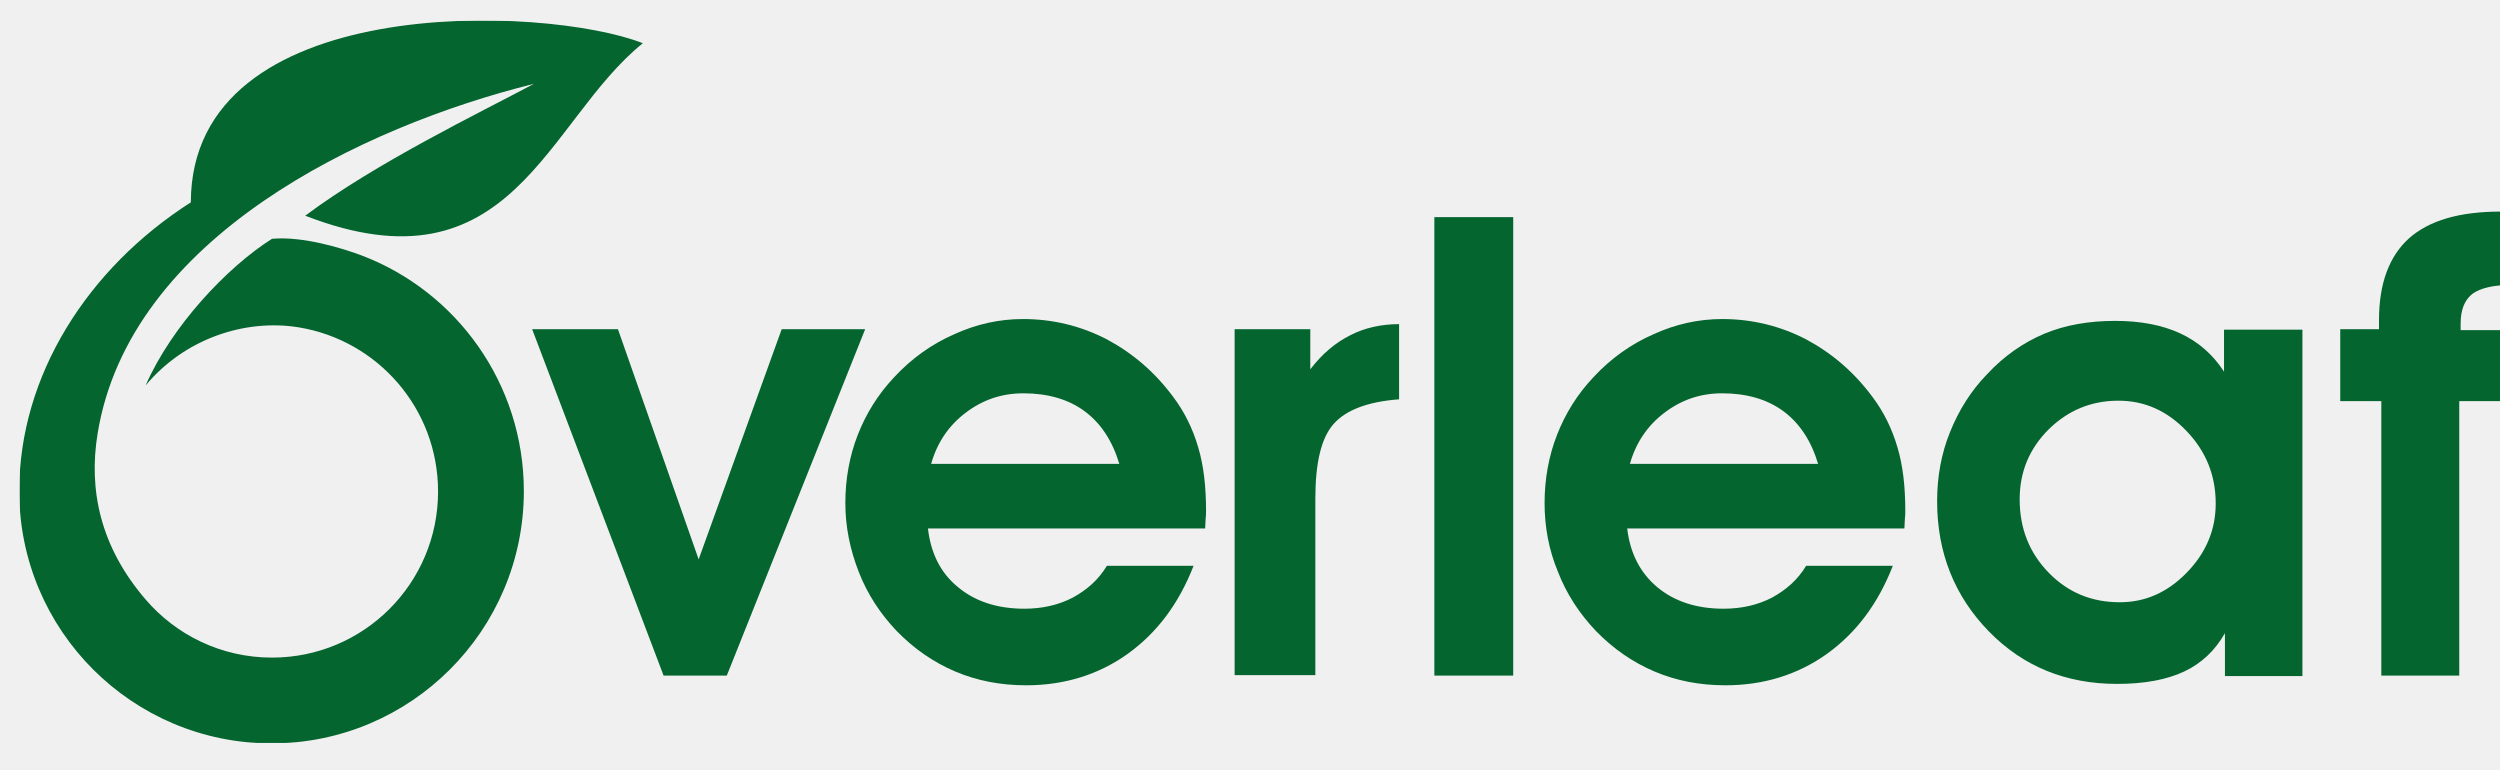
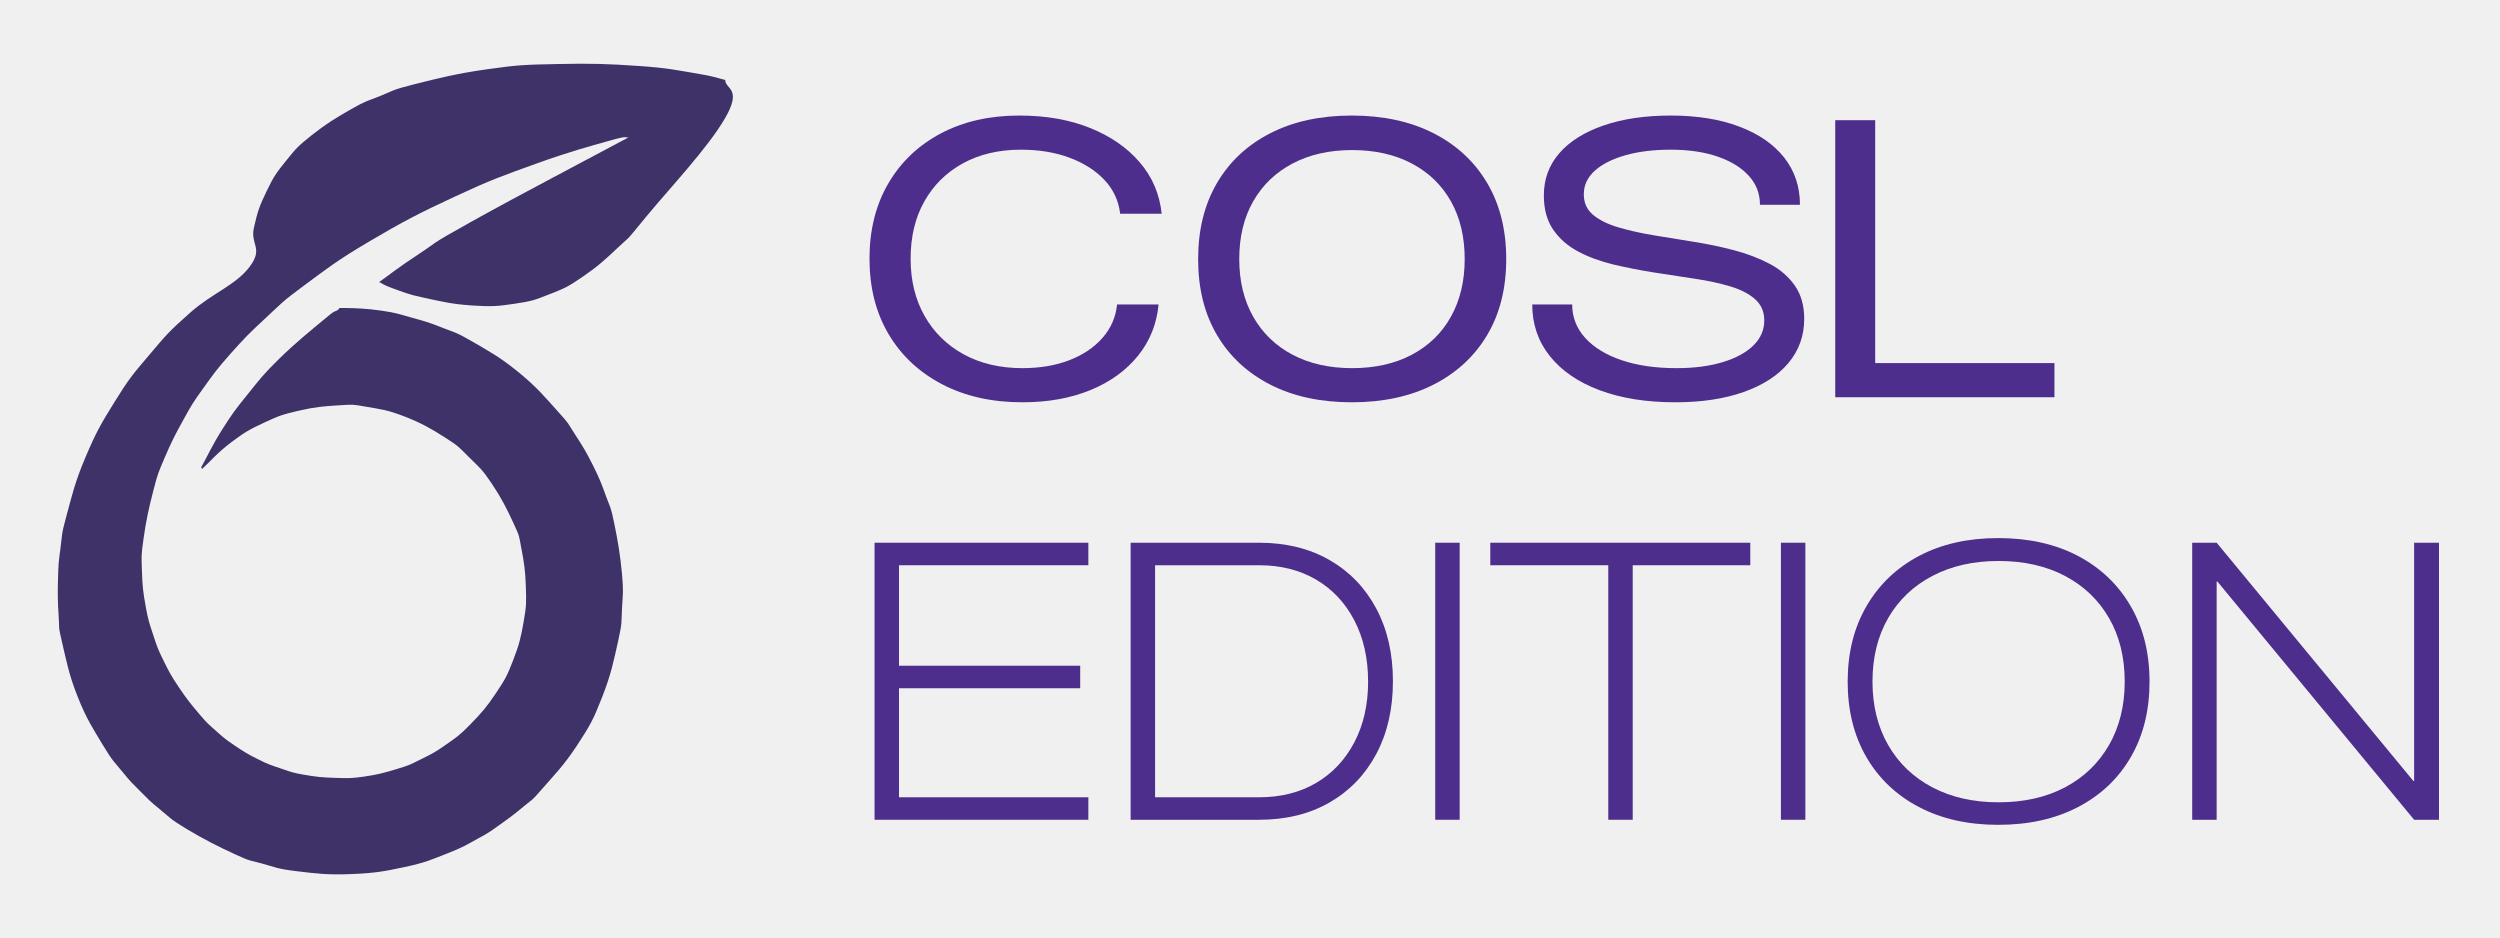
- <svg xmlns="http://www.w3.org/2000/svg" width="130" height="40" viewBox="0 0 130 40" fill="none">
-   <g clip-path="url(#clip0_382_3973)">
-     <mask id="mask0_382_3973" style="mask-type:alpha" maskUnits="userSpaceOnUse" x="1" y="1" width="72" height="38">
-       <path d="M72.763 38.633H1.023V1.072H72.763V38.633Z" fill="white" />
-     </mask>
-     <g mask="url(#mask0_382_3973)">
-       <path d="M48.251 27.456C48.395 28.751 48.898 29.782 49.81 30.526C50.697 31.269 51.849 31.653 53.264 31.653C54.199 31.653 55.039 31.461 55.782 31.077C56.526 30.67 57.126 30.142 57.557 29.422H62.066C61.299 31.389 60.172 32.9 58.636 34.004C57.126 35.083 55.351 35.635 53.36 35.635C52.017 35.635 50.793 35.395 49.666 34.915C48.539 34.435 47.531 33.74 46.62 32.804C45.78 31.917 45.109 30.909 44.653 29.734C44.197 28.559 43.958 27.384 43.958 26.16C43.958 24.913 44.173 23.714 44.605 22.61C45.037 21.507 45.66 20.5 46.5 19.612C47.411 18.629 48.467 17.885 49.618 17.382C50.769 16.854 51.969 16.59 53.192 16.59C54.751 16.59 56.214 16.95 57.557 17.646C58.9 18.365 60.052 19.349 61.011 20.644C61.587 21.411 62.019 22.275 62.306 23.258C62.594 24.218 62.714 25.321 62.714 26.568C62.714 26.664 62.714 26.808 62.69 27.024C62.69 27.24 62.666 27.384 62.666 27.48H48.251V27.456ZM58.205 24.122C57.845 22.922 57.245 22.011 56.406 21.387C55.566 20.764 54.487 20.452 53.216 20.452C52.089 20.452 51.105 20.788 50.218 21.459C49.33 22.131 48.731 23.018 48.419 24.122H58.205ZM72.764 20.764C71.133 20.884 70.005 21.315 69.358 22.035C68.71 22.754 68.398 24.05 68.398 25.921V35.107H64.201V17.118H68.135V19.205C68.758 18.389 69.454 17.814 70.221 17.43C70.965 17.046 71.828 16.854 72.764 16.854V20.764ZM33.428 2.247C28.343 0.256 9.947 -0.463 9.923 10.522C4.55 13.952 1 19.54 1 25.537C1 32.78 6.876 38.657 14.12 38.657C21.363 38.657 27.24 32.78 27.24 25.537C27.24 19.948 23.738 15.151 18.797 13.28C17.838 12.921 15.775 12.273 14.144 12.417C11.793 13.904 8.915 16.974 7.572 20.044C9.587 17.622 12.729 16.566 15.535 17.022C19.637 17.694 22.779 21.243 22.779 25.561C22.779 30.334 18.917 34.195 14.144 34.195C11.505 34.195 9.155 33.02 7.572 31.173C5.197 28.415 4.598 25.441 5.077 22.539C6.732 12.369 18.797 6.588 27.767 4.358C24.841 5.917 19.565 8.459 15.871 11.217C26.64 15.391 28.391 6.301 33.428 2.247ZM37.793 35.131H34.507L27.672 17.118H32.133L36.33 29.087L40.648 17.118H44.989L37.793 35.131Z" fill="#04652F" />
+ <svg xmlns="http://www.w3.org/2000/svg" width="160" height="60" viewBox="174 536 1136 424" preserveAspectRatio="xMidYMid meet">
+   <path d="M 427.69 564.09 C 442.75 563.76 450.27 564.02 464.06 564.96 C 477.85 565.89 481.69 566.96 490.37 568.36 C 499.06 569.76 500.24 570.58 503.53 571.32 C 503.53 575.64 511.41 574.95 503.53 588.60 C 495.65 602.24 478.34 620.50 467.72 633.35 C 457.11 646.21 461.69 640.99 455.29 647.04 C 448.89 653.09 445.57 656.10 438.62 660.86 C 431.68 665.62 430.46 666.01 423.71 668.68 C 416.96 671.36 415.64 671.88 407.92 673.01 C 400.20 674.14 397.69 674.42 388.62 673.82 C 379.55 673.23 374.61 672.01 366.70 670.31 C 358.78 668.61 357.15 667.66 352.66 666.09 C 348.17 664.52 347.89 663.90 346.29 663.16 C 350.74 660.03 354.75 656.70 364.06 650.61 C 373.38 644.52 367.59 647.20 388.62 635.49 C 409.66 623.78 441.91 606.92 459.67 597.40 C 457.48 597.79 460.16 596.31 450.90 598.95 C 441.64 601.59 433.01 603.81 417.57 609.39 C 402.13 614.97 397.33 616.58 380.73 624.31 C 364.13 632.04 357.19 635.65 342.14 644.52 C 327.08 653.39 322.73 656.94 312.31 664.63 C 301.89 672.31 302.13 672.64 294.77 679.46 C 287.41 686.27 285.11 688.58 278.86 695.61 C 272.61 702.63 271.08 704.83 266.38 711.39 C 261.68 717.95 261.36 718.47 257.51 725.42 C 253.65 732.36 251.88 735.82 248.84 742.95 C 245.81 750.09 245.82 749.76 243.70 757.86 C 241.59 765.96 240.36 771.68 239.22 779.78 C 238.07 787.88 238.28 787.93 238.50 794.68 C 238.71 801.43 239.05 804.10 240.18 810.46 C 241.31 816.83 241.87 818.22 243.65 823.62 C 245.42 829.02 245.67 829.81 248.23 835.01 C 250.78 840.22 251.65 841.89 255.26 847.29 C 258.88 852.69 260.98 855.24 264.65 859.56 C 268.33 863.89 268.51 863.87 271.96 866.95 C 275.42 870.04 276.12 870.72 280.37 873.59 C 284.61 876.47 286.55 877.67 291.26 880.02 C 295.97 882.37 297.16 882.71 301.79 884.26 C 306.42 885.82 306.91 886.15 312.31 887.07 C 317.72 887.99 320.36 888.29 326.35 888.46 C 332.33 888.64 333.33 888.76 339.50 887.87 C 345.68 886.98 348.82 886.11 354.42 884.41 C 360.01 882.72 360.12 882.56 364.94 880.18 C 369.76 877.80 371.31 877.12 376.33 873.59 C 381.35 870.06 382.67 869.34 387.75 864.13 C 392.82 858.92 395.12 856.33 399.39 849.92 C 403.66 843.51 404.41 842.15 407.17 835.01 C 409.93 827.88 410.68 824.81 411.95 817.48 C 413.22 810.15 413.18 809.03 412.95 801.70 C 412.72 794.37 412.14 790.53 410.90 784.16 C 409.67 777.80 410.31 779.25 407.34 772.76 C 404.36 766.27 401.80 761.21 397.40 754.66 C 392.99 748.10 391.95 747.52 387.32 742.95 C 382.69 738.38 382.81 737.99 376.34 733.88 C 369.88 729.78 365.84 727.40 357.92 724.30 C 350.01 721.21 346.94 720.95 340.38 719.82 C 333.82 718.69 334.86 718.77 328.10 719.17 C 321.35 719.57 317.21 719.90 309.68 721.64 C 302.16 723.39 300.62 723.96 293.89 727.11 C 287.17 730.25 285.29 731.32 279.12 735.94 C 272.94 740.56 269.15 745.06 265.82 748.10 C 265.73 747.91 265.54 747.53 265.44 747.34 C 267.88 742.95 270.53 737.13 275.20 729.80 C 279.87 722.47 281.00 721.02 286.66 714.02 C 292.32 707.02 293.34 705.40 300.91 697.98 C 308.48 690.57 315.29 685.14 321.08 680.30 C 326.87 675.47 325.10 677.18 327.22 676.01 C 329.35 674.83 326.29 674.93 330.73 674.96 C 335.17 675.00 340.64 675.18 347.40 676.17 C 354.15 677.15 355.45 677.76 361.43 679.43 C 367.42 681.10 368.61 681.39 374.59 683.75 C 380.57 686.12 380.91 685.70 388.62 690.20 C 396.34 694.69 401.13 697.21 409.68 704.18 C 418.22 711.16 421.81 715.70 427.45 721.91 C 433.09 728.12 431.80 727.03 435.32 732.43 C 438.84 737.83 440.35 740.29 443.44 746.46 C 446.53 752.63 447.26 754.70 449.38 760.49 C 451.51 766.27 451.51 765.05 453.10 772.76 C 454.69 780.48 455.83 787.07 456.61 795.56 C 457.39 804.05 457.02 804.59 456.64 811.34 C 456.26 818.09 456.87 817.37 454.89 826.25 C 452.91 835.12 451.74 841.26 447.65 851.67 C 443.56 862.09 442.32 864.36 436.29 873.59 C 430.25 882.82 425.48 887.57 420.20 893.63 C 414.93 899.70 416.55 897.58 412.31 901.16 C 408.06 904.73 405.54 906.63 400.90 909.90 C 396.27 913.17 396.47 913.16 391.26 916.00 C 386.05 918.84 384.55 919.96 377.22 922.81 C 369.89 925.66 367.57 926.90 357.92 928.97 C 348.28 931.03 344.17 931.77 333.36 932.19 C 322.56 932.61 317.68 931.93 308.80 930.87 C 299.93 929.82 299.19 929.08 293.02 927.38 C 286.84 925.68 288.26 926.61 280.74 923.16 C 273.21 919.71 266.33 916.21 258.81 911.70 C 251.28 907.19 251.16 906.43 246.53 902.66 C 241.89 898.90 241.44 898.27 237.75 894.57 C 234.07 890.88 233.50 890.48 229.76 885.87 C 226.03 881.25 225.27 881.12 220.77 873.59 C 216.27 866.07 213.40 861.90 209.32 851.67 C 205.25 841.45 204.17 835.22 202.26 827.12 C 200.35 819.02 201.07 821.21 200.65 814.85 C 200.23 808.48 200.17 804.94 200.35 798.19 C 200.53 791.44 200.61 790.53 201.47 784.16 C 202.32 777.80 201.75 778.32 204.23 769.26 C 206.72 760.19 207.95 754.33 212.77 742.95 C 217.58 731.57 219.76 727.75 226.12 717.53 C 232.47 707.30 234.07 705.41 241.65 696.48 C 249.23 687.56 250.48 685.82 260.56 676.95 C 270.64 668.08 281.15 664.58 287.48 656.15 C 293.81 647.72 287.67 646.14 289.35 638.62 C 291.02 631.09 291.86 628.71 295.11 621.96 C 298.35 615.20 299.53 613.57 304.08 607.93 C 308.64 602.28 309.38 601.41 315.82 596.30 C 322.26 591.20 326.61 588.59 333.36 584.72 C 340.12 580.85 340.15 581.23 346.52 578.72 C 352.89 576.20 351.50 575.98 362.31 573.27 C 373.12 570.57 381.26 568.45 395.64 566.43 C 410.03 564.41 412.64 564.41 427.69 564.09 Z" fill="#3f3269" fill-rule="evenodd" />
+   <g fill="#4e2e8d" fill-opacity="1">
+     <g transform="translate(560.8155, 715.5042)">
+       <g>
+         <path d="M 139.641 -42.141 C 138.816 -33.328 135.703 -25.566 130.297 -18.859 C 124.891 -12.16 117.688 -6.957 108.688 -3.25 C 99.695 0.445 89.383 2.297 77.75 2.297 C 63.883 2.297 51.719 -0.438 41.25 -5.906 C 30.789 -11.375 22.68 -18.984 16.922 -28.734 C 11.16 -38.492 8.281 -49.895 8.281 -62.938 C 8.281 -75.988 11.129 -87.391 16.828 -97.141 C 22.535 -106.898 30.5 -114.484 40.719 -119.891 C 50.945 -125.297 62.82 -128 76.344 -128 C 88.445 -128 99.172 -126.117 108.516 -122.359 C 117.859 -118.598 125.379 -113.395 131.078 -106.75 C 136.785 -100.113 140.109 -92.328 141.047 -83.391 L 122.188 -83.391 C 121.477 -89.273 119.125 -94.359 115.125 -98.641 C 111.133 -102.93 105.875 -106.312 99.344 -108.781 C 92.82 -111.25 85.391 -112.484 77.047 -112.484 C 67.055 -112.484 58.301 -110.426 50.781 -106.312 C 43.258 -102.195 37.41 -96.438 33.234 -89.031 C 29.055 -81.633 26.969 -72.938 26.969 -62.938 C 26.969 -53.07 29.082 -44.406 33.312 -36.938 C 37.551 -29.469 43.488 -23.645 51.125 -19.469 C 58.77 -15.301 67.645 -13.219 77.75 -13.219 C 85.75 -13.219 92.863 -14.422 99.094 -16.828 C 105.32 -19.242 110.344 -22.625 114.156 -26.969 C 117.977 -31.32 120.188 -36.379 120.781 -42.141 Z M 139.641 -42.141 " />
+       </g>
    </g>
-     <path d="M84.612 27.456C84.756 28.751 85.283 29.782 86.171 30.526C87.058 31.269 88.21 31.653 89.625 31.653C90.56 31.653 91.4 31.461 92.143 31.077C92.887 30.67 93.486 30.142 93.918 29.422H98.427C97.66 31.389 96.532 32.9 94.997 34.004C93.486 35.083 91.711 35.635 89.721 35.635C88.377 35.635 87.154 35.395 86.027 34.915C84.9 34.435 83.892 33.74 82.981 32.804C82.141 31.917 81.47 30.91 81.014 29.734C80.534 28.583 80.318 27.384 80.318 26.16C80.318 24.913 80.534 23.714 80.966 22.611C81.398 21.507 82.021 20.5 82.861 19.612C83.772 18.629 84.828 17.886 85.979 17.382C87.13 16.854 88.329 16.59 89.553 16.59C91.112 16.59 92.575 16.95 93.918 17.646C95.261 18.365 96.412 19.349 97.372 20.644C97.948 21.411 98.379 22.275 98.667 23.258C98.955 24.218 99.075 25.321 99.075 26.568C99.075 26.664 99.075 26.808 99.051 27.024C99.051 27.24 99.027 27.384 99.027 27.48H84.612V27.456ZM94.542 24.122C94.182 22.922 93.582 22.011 92.743 21.387C91.903 20.764 90.824 20.452 89.553 20.452C88.425 20.452 87.442 20.788 86.555 21.459C85.667 22.131 85.067 23.018 84.756 24.122H94.542ZM115.697 35.131V32.924C115.193 33.812 114.497 34.483 113.586 34.915C112.675 35.347 111.499 35.563 110.084 35.563C107.422 35.563 105.191 34.651 103.416 32.828C101.641 31.005 100.73 28.751 100.73 26.064C100.73 24.793 100.946 23.594 101.401 22.467C101.857 21.339 102.481 20.332 103.32 19.468C104.208 18.509 105.215 17.814 106.294 17.358C107.374 16.902 108.621 16.686 109.988 16.686C111.307 16.686 112.435 16.902 113.37 17.334C114.306 17.765 115.073 18.437 115.649 19.325V17.142H119.726V35.155H115.697V35.131ZM105.023 25.968C105.023 27.48 105.527 28.751 106.534 29.782C107.542 30.814 108.765 31.317 110.228 31.317C111.547 31.317 112.698 30.814 113.706 29.782C114.713 28.751 115.217 27.552 115.217 26.184C115.217 24.721 114.713 23.474 113.706 22.419C112.698 21.363 111.523 20.836 110.156 20.836C108.741 20.836 107.542 21.339 106.534 22.323C105.527 23.33 105.023 24.529 105.023 25.968ZM130.903 17.118V20.86H127.881V35.131H123.828V20.86H121.693V17.118H123.708V16.638C123.708 14.743 124.235 13.328 125.267 12.393C126.322 11.457 127.905 11.002 130.04 11.002C130.112 11.002 130.256 11.002 130.448 11.026C130.639 11.026 130.783 11.05 130.903 11.05V14.815H130.615C129.656 14.815 128.984 14.983 128.577 15.271C128.169 15.583 127.953 16.087 127.953 16.83V17.166H130.903V17.118ZM74.586 35.131H78.687V11.29H74.586V35.131Z" fill="#04652F" />
  </g>
-   <defs>
-     <clipPath id="clip0_382_3973">
-       <rect width="130" height="40" fill="white" />
-     </clipPath>
-   </defs>
+   <g fill="#4e2e8d" fill-opacity="1">
+     <g transform="translate(710.1489, 715.5042)">
+       <g>
+         <path d="M 78.109 2.297 C 63.879 2.297 51.535 -0.375 41.078 -5.719 C 30.617 -11.07 22.535 -18.598 16.828 -28.297 C 11.129 -37.992 8.281 -49.484 8.281 -62.766 C 8.281 -76.047 11.129 -87.562 16.828 -97.312 C 22.535 -107.07 30.617 -114.625 41.078 -119.969 C 51.535 -125.32 63.879 -128 78.109 -128 C 92.328 -128 104.695 -125.32 115.219 -119.969 C 125.738 -114.625 133.879 -107.07 139.641 -97.312 C 145.398 -87.562 148.281 -76.047 148.281 -62.766 C 148.281 -49.484 145.398 -37.992 139.641 -28.297 C 133.879 -18.598 125.738 -11.07 115.219 -5.719 C 104.695 -0.375 92.328 2.297 78.109 2.297 Z M 26.969 -62.766 C 26.969 -52.773 29.082 -44.047 33.312 -36.578 C 37.551 -29.117 43.52 -23.359 51.219 -19.297 C 58.914 -15.242 67.938 -13.219 78.281 -13.219 C 88.625 -13.219 97.645 -15.242 105.344 -19.297 C 113.039 -23.359 118.973 -29.117 123.141 -36.578 C 127.316 -44.047 129.406 -52.773 129.406 -62.766 C 129.406 -72.879 127.316 -81.633 123.141 -89.031 C 118.973 -96.438 113.039 -102.164 105.344 -106.219 C 97.645 -110.281 88.625 -112.312 78.281 -112.312 C 67.938 -112.312 58.914 -110.281 51.219 -106.219 C 43.52 -102.164 37.551 -96.438 33.312 -89.031 C 29.082 -81.633 26.969 -72.879 26.969 -62.766 Z M 26.969 -62.766 " />
+       </g>
+     </g>
+   </g>
+   <g fill="#4e2e8d" fill-opacity="1">
+     <g transform="translate(866.7109, 715.5042)">
+       <g>
+         <path d="M 66.469 -128 C 78.457 -128 88.859 -126.32 97.672 -122.969 C 106.492 -119.625 113.285 -114.926 118.047 -108.875 C 122.805 -102.82 125.188 -95.68 125.188 -87.453 L 107.016 -87.453 C 107.016 -92.504 105.336 -96.879 101.984 -100.578 C 98.641 -104.285 93.941 -107.195 87.891 -109.312 C 81.836 -111.426 74.695 -112.484 66.469 -112.484 C 58.594 -112.484 51.688 -111.629 45.75 -109.922 C 39.812 -108.223 35.195 -105.875 31.906 -102.875 C 28.613 -99.875 26.969 -96.32 26.969 -92.219 C 26.969 -88.332 28.379 -85.211 31.203 -82.859 C 34.023 -80.516 37.816 -78.633 42.578 -77.219 C 47.336 -75.812 52.688 -74.609 58.625 -73.609 C 64.562 -72.609 70.703 -71.609 77.047 -70.609 C 83.391 -69.609 89.531 -68.316 95.469 -66.734 C 101.406 -65.148 106.754 -63.094 111.516 -60.562 C 116.273 -58.031 120.066 -54.738 122.891 -50.688 C 125.711 -46.633 127.125 -41.609 127.125 -35.609 C 127.125 -27.973 124.742 -21.301 119.984 -15.594 C 115.223 -9.895 108.43 -5.488 99.609 -2.375 C 90.797 0.738 80.453 2.297 68.578 2.297 C 55.422 2.297 43.961 0.473 34.203 -3.172 C 24.453 -6.816 16.898 -11.988 11.547 -18.688 C 6.203 -25.383 3.531 -33.203 3.531 -42.141 L 21.688 -42.141 C 21.688 -36.379 23.656 -31.32 27.594 -26.969 C 31.531 -22.625 37.051 -19.242 44.156 -16.828 C 51.27 -14.422 59.586 -13.219 69.109 -13.219 C 77.109 -13.219 84.102 -14.129 90.094 -15.953 C 96.094 -17.773 100.738 -20.301 104.031 -23.531 C 107.32 -26.77 108.969 -30.562 108.969 -34.906 C 108.969 -38.906 107.555 -42.141 104.734 -44.609 C 101.91 -47.078 98.117 -49.016 93.359 -50.422 C 88.598 -51.836 83.25 -52.984 77.312 -53.859 C 71.375 -54.742 65.234 -55.688 58.891 -56.688 C 52.547 -57.688 46.406 -58.891 40.469 -60.297 C 34.531 -61.711 29.18 -63.68 24.422 -66.203 C 19.66 -68.734 15.867 -72.055 13.047 -76.172 C 10.223 -80.285 8.812 -85.457 8.812 -91.688 C 8.812 -99.094 11.16 -105.5 15.859 -110.906 C 20.566 -116.312 27.27 -120.508 35.969 -123.5 C 44.664 -126.5 54.832 -128 66.469 -128 Z M 66.469 -128 " />
+       </g>
+     </g>
+   </g>
+   <g fill="#4e2e8d" fill-opacity="1">
+     <g transform="translate(997.3555, 715.5042)">
+       <g>
+         <path d="M 110.188 -15.516 L 110.188 0 L 10.578 0 L 10.578 -125.891 L 28.734 -125.891 L 28.734 -15.516 Z M 110.188 -15.516 " />
+       </g>
+     </g>
+   </g>
+   <g fill="#4e2e8d" fill-opacity="1">
+     <g transform="translate(560.8155, 907.5042)">
+       <g>
+         <path d="M 104.031 -70 L 104.031 -59.766 L 21.688 -59.766 L 21.688 -10.219 L 107.734 -10.219 L 107.734 0 L 10.578 0 L 10.578 -125.891 L 107.734 -125.891 L 107.734 -115.656 L 21.688 -115.656 L 21.688 -70 Z M 104.031 -70 " />
+       </g>
+     </g>
+   </g>
+   <g fill="#4e2e8d" fill-opacity="1">
+     <g transform="translate(677.1792, 907.5042)">
+       <g>
+         <path d="M 10.578 0 L 10.578 -125.891 L 68.938 -125.891 C 81.164 -125.891 91.832 -123.27 100.938 -118.031 C 110.051 -112.801 117.133 -105.457 122.188 -96 C 127.238 -86.539 129.766 -75.52 129.766 -62.938 C 129.766 -50.363 127.238 -39.344 122.188 -29.875 C 117.133 -20.414 110.051 -13.07 100.938 -7.844 C 91.832 -2.613 81.164 0 68.938 0 Z M 21.688 -10.219 L 68.938 -10.219 C 78.812 -10.219 87.453 -12.391 94.859 -16.734 C 102.266 -21.086 108.051 -27.234 112.219 -35.172 C 116.395 -43.109 118.484 -52.305 118.484 -62.766 C 118.484 -73.348 116.395 -82.633 112.219 -90.625 C 108.051 -98.613 102.266 -104.781 94.859 -109.125 C 87.453 -113.477 78.812 -115.656 68.938 -115.656 L 21.688 -115.656 Z M 21.688 -10.219 " />
+       </g>
+     </g>
+   </g>
+   <g fill="#4e2e8d" fill-opacity="1">
+     <g transform="translate(815.5814, 907.5042)">
+       <g>
+         <path d="M 10.578 -125.891 L 21.688 -125.891 L 21.688 0 L 10.578 0 Z M 10.578 -125.891 " />
+       </g>
+     </g>
+   </g>
+   <g fill="#4e2e8d" fill-opacity="1">
+     <g transform="translate(847.8459, 907.5042)">
+       <g>
+         <path d="M 121.484 -125.891 L 121.484 -115.656 L 68.062 -115.656 L 68.062 0 L 56.953 0 L 56.953 -115.656 L 3.344 -115.656 L 3.344 -125.891 Z M 121.484 -125.891 " />
+       </g>
+     </g>
+   </g>
+   <g fill="#4e2e8d" fill-opacity="1">
+     <g transform="translate(972.6723, 907.5042)">
+       <g>
+         <path d="M 10.578 -125.891 L 21.688 -125.891 L 21.688 0 L 10.578 0 Z M 10.578 -125.891 " />
+       </g>
+     </g>
+   </g>
+   <g fill="#4e2e8d" fill-opacity="1">
+     <g transform="translate(1004.937, 907.5042)">
+       <g>
+         <path d="M 77.047 2.297 C 63.297 2.297 51.273 -0.406 40.984 -5.812 C 30.703 -11.219 22.738 -18.801 17.094 -28.562 C 11.457 -38.32 8.641 -49.723 8.641 -62.766 C 8.641 -75.816 11.488 -87.25 17.188 -97.062 C 22.883 -106.875 30.848 -114.484 41.078 -119.891 C 51.305 -125.297 63.297 -128 77.047 -128 C 90.922 -128 103 -125.297 113.281 -119.891 C 123.562 -114.484 131.551 -106.875 137.25 -97.062 C 142.957 -87.25 145.812 -75.816 145.812 -62.766 C 145.812 -49.723 142.988 -38.32 137.344 -28.562 C 131.707 -18.801 123.719 -11.219 113.375 -5.812 C 103.031 -0.406 90.922 2.297 77.047 2.297 Z M 19.922 -62.766 C 19.922 -51.836 22.301 -42.227 27.062 -33.938 C 31.82 -25.656 38.52 -19.25 47.156 -14.719 C 55.801 -10.195 65.82 -7.938 77.219 -7.938 C 88.738 -7.938 98.789 -10.195 107.375 -14.719 C 115.957 -19.25 122.629 -25.656 127.391 -33.938 C 132.148 -42.227 134.531 -51.836 134.531 -62.766 C 134.531 -73.816 132.148 -83.457 127.391 -91.688 C 122.629 -99.914 115.957 -106.289 107.375 -110.812 C 98.789 -115.332 88.738 -117.594 77.219 -117.594 C 65.82 -117.594 55.801 -115.332 47.156 -110.812 C 38.52 -106.289 31.82 -99.914 27.062 -91.688 C 22.301 -83.457 19.922 -73.816 19.922 -62.766 Z M 19.922 -62.766 " />
+       </g>
+     </g>
+   </g>
+   <g fill="#4e2e8d" fill-opacity="1">
+     <g transform="translate(1159.559, 907.5042)">
+       <g>
+         <path d="M 21.688 -125.891 L 111.078 -17.625 L 111.422 -17.625 L 111.422 -125.891 L 122.719 -125.891 L 122.719 0 L 111.422 0 L 22.031 -108.25 L 21.688 -108.25 L 21.688 0 L 10.578 0 L 10.578 -125.891 Z M 21.688 -125.891 " />
+       </g>
+     </g>
+   </g>
</svg>
